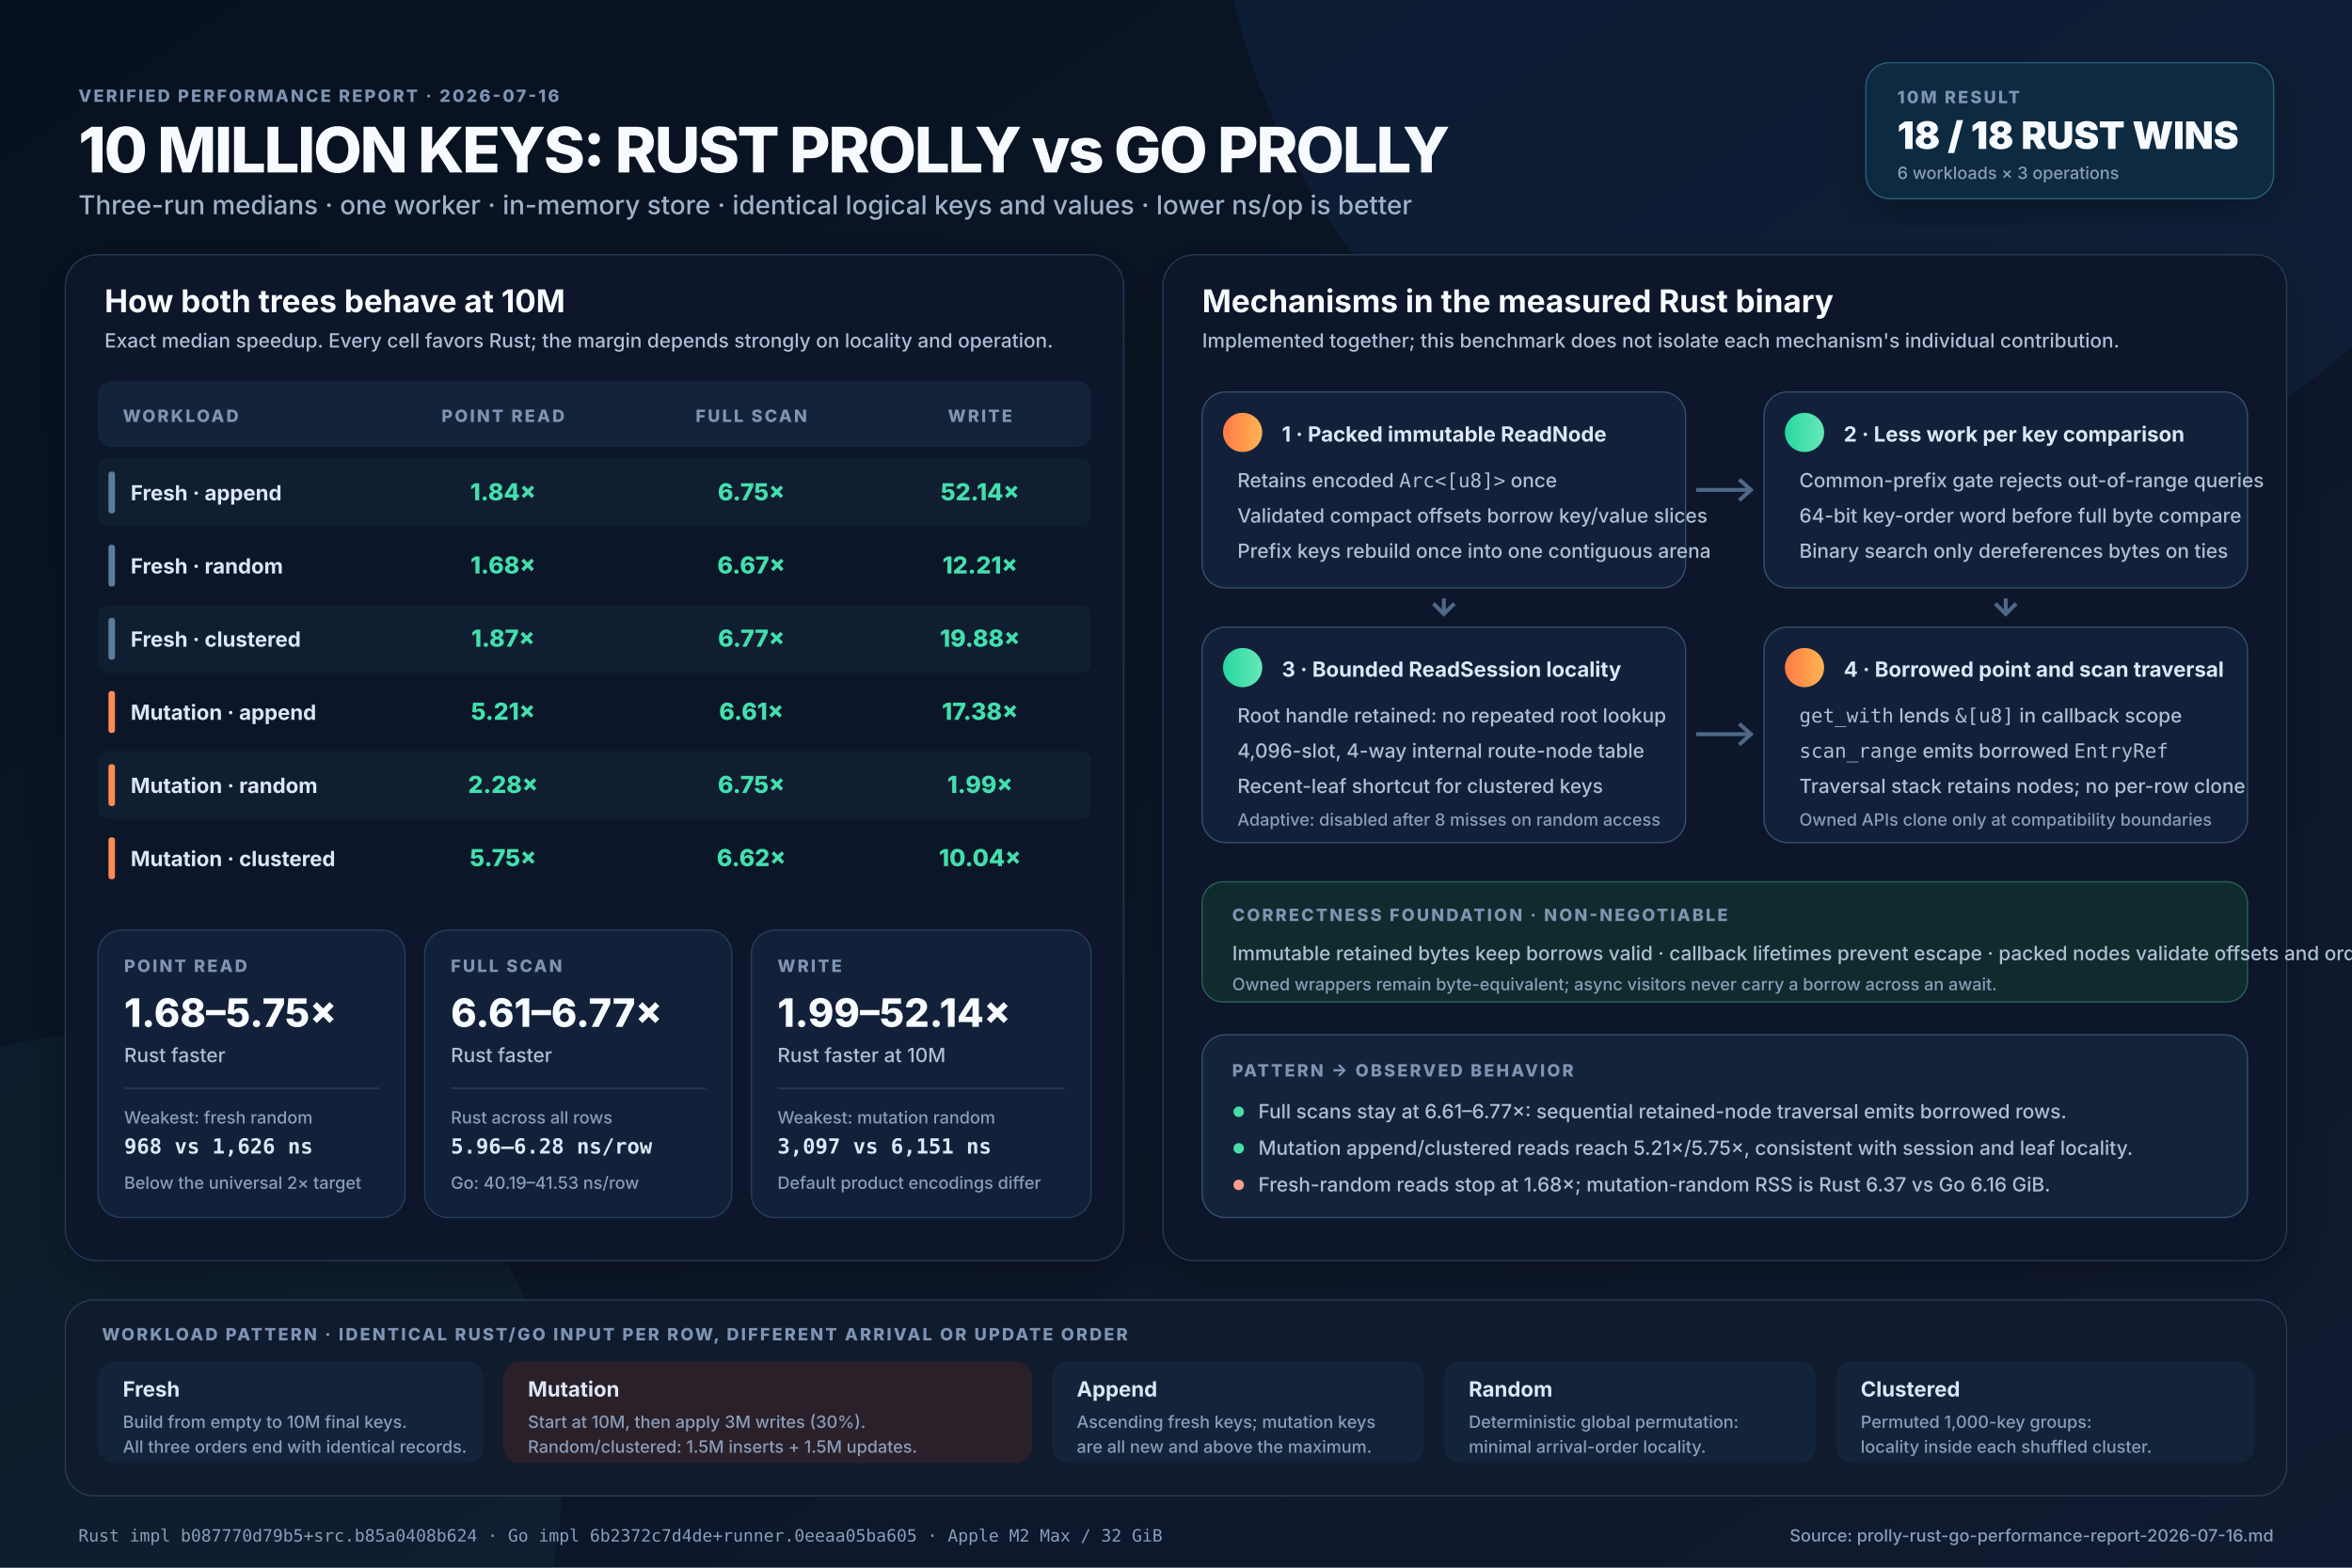
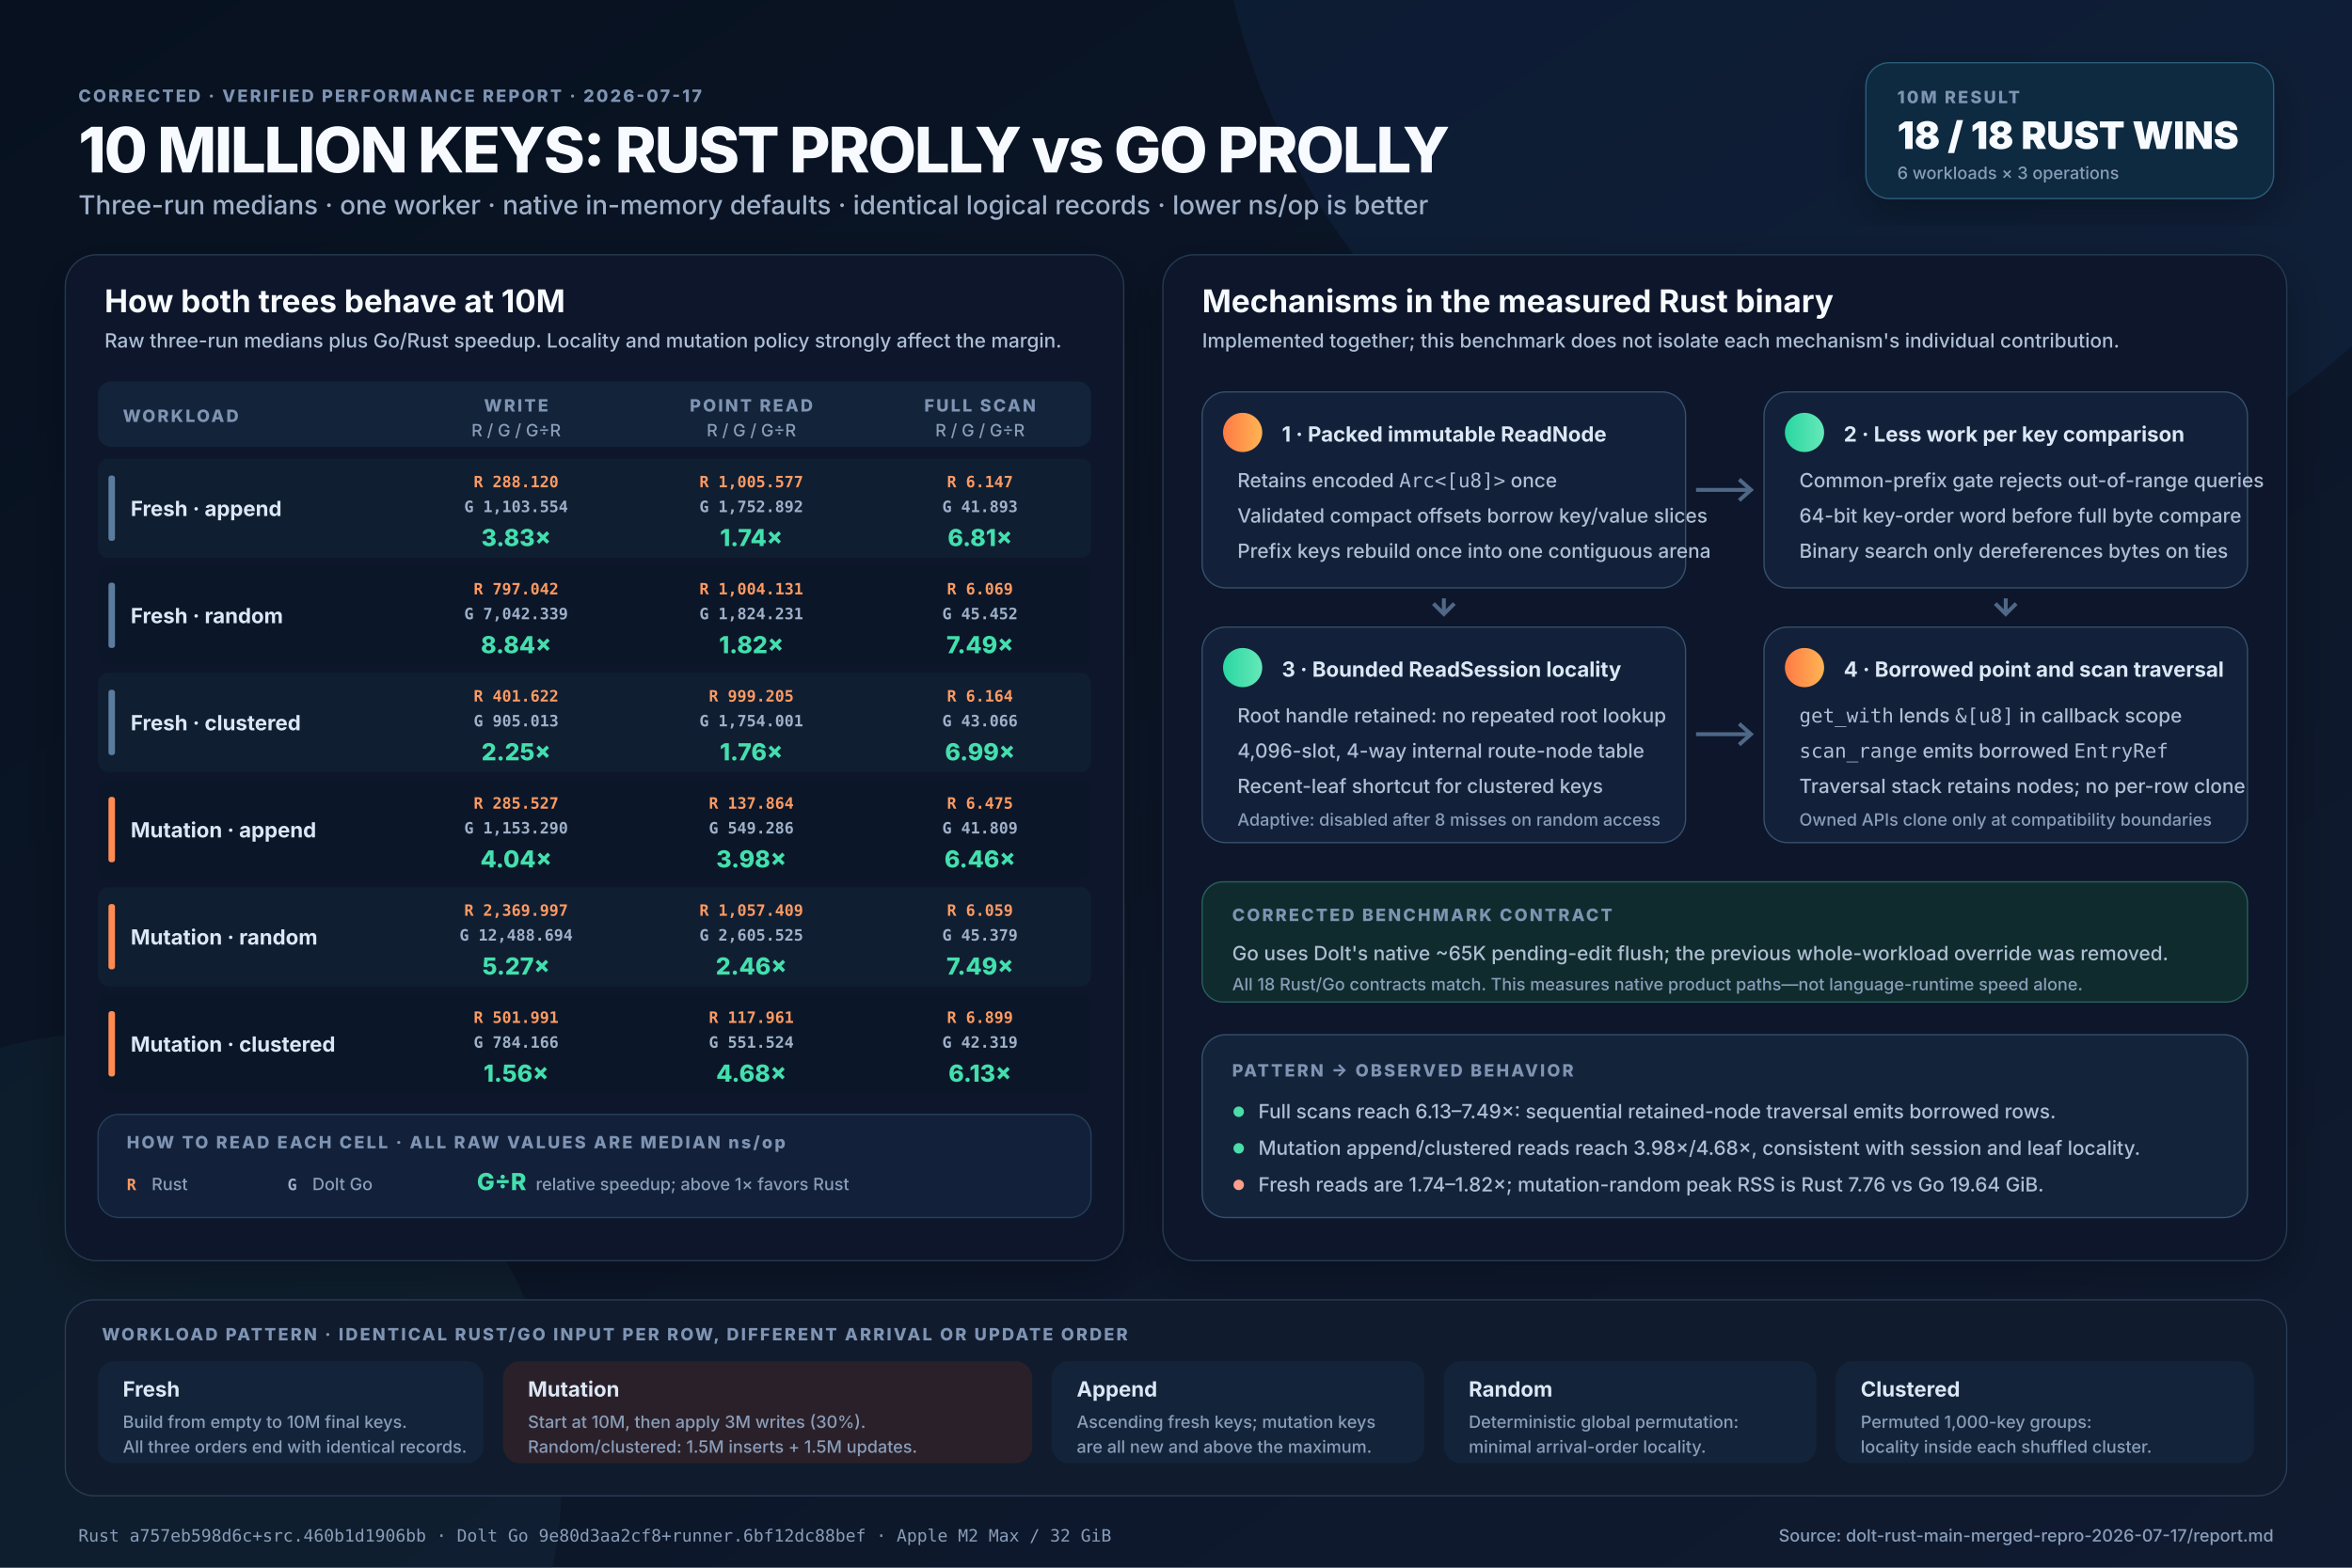
- <svg xmlns="http://www.w3.org/2000/svg" width="1800" height="1200" viewBox="0 0 1800 1200" role="img" aria-labelledby="title desc">
+ <svg xmlns="http://www.w3.org/2000/svg" viewBox="0 0 1800 1200" role="img" aria-labelledby="title desc">
  <defs>
    <linearGradient id="bg" x1="0" y1="0" x2="1" y2="1">
      <stop offset="0" stop-color="#07111f" />
      <stop offset="1" stop-color="#101b31" />
    </linearGradient>
    <linearGradient id="rustGlow" x1="0" y1="0" x2="1" y2="0">
      <stop offset="0" stop-color="#ff7a45" />
      <stop offset="1" stop-color="#ffb454" />
    </linearGradient>
    <linearGradient id="greenGlow" x1="0" y1="0" x2="1" y2="0">
      <stop offset="0" stop-color="#28d7a1" />
      <stop offset="1" stop-color="#67e8b9" />
    </linearGradient>
    <filter id="shadow" x="-20%" y="-20%" width="140%" height="140%">
      <feDropShadow dx="0" dy="12" stdDeviation="18" flood-color="#000" flood-opacity="0.28" />
    </filter>
    <style>
      text { font-family: Inter, -apple-system, BlinkMacSystemFont, "Segoe UI", sans-serif; }
      .title { font-size: 48px; font-weight: 800; letter-spacing: -1.5px; fill: #f7fbff; }
      .subtitle { font-size: 20px; font-weight: 500; fill: #9fb0c9; }
      .section { font-size: 24px; font-weight: 750; fill: #f7fbff; }
      .smallcaps { font-size: 13px; font-weight: 800; letter-spacing: 1.6px; fill: #7f94b3; }
      .label { font-size: 16px; font-weight: 650; fill: #dce7f6; }
      .body { font-size: 15px; font-weight: 500; fill: #aebed3; }
      .tiny { font-size: 13px; font-weight: 500; fill: #899db9; }
      .number { font-size: 30px; font-weight: 800; fill: #f8fbff; }
      .speed { font-size: 18px; font-weight: 800; fill: #43dfad; }
+       .raw-rust { font-size: 12px; font-weight: 700; fill: #ff9a62; }
+       .raw-go { font-size: 12px; font-weight: 650; fill: #9fb0c9; }
      .mono { font-family: "SFMono-Regular", Consolas, monospace; }
    </style>
  </defs>
  <rect width="1800" height="1200" fill="url(#bg)" />
  <circle cx="1450" cy="-120" r="520" fill="#14345b" opacity="0.28" />
  <circle cx="90" cy="1130" r="340" fill="#173c45" opacity="0.20" />
-   <text id="titleText" x="60" y="78" class="smallcaps" fill="#ff9a62">VERIFIED PERFORMANCE REPORT · 2026-07-16</text>
+   <text id="titleText" x="60" y="78" class="smallcaps" fill="#ff9a62">CORRECTED · VERIFIED PERFORMANCE REPORT · 2026-07-17</text>
  <text x="60" y="132" class="title">10 MILLION KEYS: RUST PROLLY vs GO PROLLY</text>
-   <text x="60" y="164" class="subtitle">Three-run medians · one worker · in-memory store · identical logical keys and values · lower ns/op is better</text>
+   <text x="60" y="164" class="subtitle">Three-run medians · one worker · native in-memory defaults · identical logical records · lower ns/op is better</text>
  <g transform="translate(1428 48)" filter="url(#shadow)">
    <rect width="312" height="104" rx="18" fill="#102941" stroke="#2c5d78" />
    <text x="24" y="31" class="smallcaps" fill="#70ebbc">10M RESULT</text>
    <text x="24" y="66" font-size="29" font-weight="850" fill="#f7fbff">18 / 18 RUST WINS</text>
    <text x="24" y="89" class="tiny">6 workloads × 3 operations</text>
  </g>
  <g filter="url(#shadow)">
    <rect x="50" y="195" width="810" height="770" rx="24" fill="#0d192b" stroke="#263850" />
  </g>
  <text x="80" y="239" class="section">How both trees behave at 10M</text>
-   <text x="80" y="266" class="body">Exact median speedup. Every cell favors Rust; the margin depends strongly on locality and operation.</text>
+   <text x="80" y="266" class="body">Raw three-run medians plus Go/Rust speedup. Locality and mutation policy strongly affect the margin.</text>
  <rect x="75" y="292" width="760" height="50" rx="10" fill="#13243a" />
  <text x="94" y="323" class="smallcaps">WORKLOAD</text>
-   <text x="385" y="323" class="smallcaps" text-anchor="middle">POINT READ</text>
-   <text x="575" y="323" class="smallcaps" text-anchor="middle">FULL SCAN</text>
-   <text x="750" y="323" class="smallcaps" text-anchor="middle">WRITE</text>
+   <text x="395" y="315" class="smallcaps" text-anchor="middle">WRITE</text>
+   <text x="395" y="334" class="tiny" text-anchor="middle">R / G / G÷R</text>
+   <text x="575" y="315" class="smallcaps" text-anchor="middle">POINT READ</text>
+   <text x="575" y="334" class="tiny" text-anchor="middle">R / G / G÷R</text>
+   <text x="750" y="315" class="smallcaps" text-anchor="middle">FULL SCAN</text>
+   <text x="750" y="334" class="tiny" text-anchor="middle">R / G / G÷R</text>
  <g>
-     <rect x="75" y="351" width="760" height="52" rx="8" fill="#101e31" />
-     <rect x="75" y="407" width="760" height="52" rx="8" fill="#0b1728" />
-     <rect x="75" y="463" width="760" height="52" rx="8" fill="#101e31" />
-     <rect x="75" y="519" width="760" height="52" rx="8" fill="#0b1728" />
-     <rect x="75" y="575" width="760" height="52" rx="8" fill="#101e31" />
-     <rect x="75" y="631" width="760" height="52" rx="8" fill="#0b1728" />
-     <rect x="83" y="361" width="5" height="32" rx="2" fill="#5b7c9d" />
-     <rect x="83" y="417" width="5" height="32" rx="2" fill="#5b7c9d" />
-     <rect x="83" y="473" width="5" height="32" rx="2" fill="#5b7c9d" />
-     <rect x="83" y="529" width="5" height="32" rx="2" fill="#ff8b52" />
-     <rect x="83" y="585" width="5" height="32" rx="2" fill="#ff8b52" />
-     <rect x="83" y="641" width="5" height="32" rx="2" fill="#ff8b52" />
-     <text x="100" y="383" class="label">Fresh · append</text>
-     <text x="100" y="439" class="label">Fresh · random</text>
-     <text x="100" y="495" class="label">Fresh · clustered</text>
-     <text x="100" y="551" class="label">Mutation · append</text>
-     <text x="100" y="607" class="label">Mutation · random</text>
-     <text x="100" y="663" class="label">Mutation · clustered</text>
-     <text x="385" y="383" class="speed" text-anchor="middle">1.84×</text>
-     <text x="385" y="439" class="speed" text-anchor="middle">1.68×</text>
-     <text x="385" y="495" class="speed" text-anchor="middle">1.87×</text>
-     <text x="385" y="551" class="speed" text-anchor="middle">5.21×</text>
-     <text x="385" y="607" class="speed" text-anchor="middle">2.28×</text>
-     <text x="385" y="663" class="speed" text-anchor="middle">5.75×</text>
-     <text x="575" y="383" class="speed" text-anchor="middle">6.75×</text>
-     <text x="575" y="439" class="speed" text-anchor="middle">6.67×</text>
-     <text x="575" y="495" class="speed" text-anchor="middle">6.77×</text>
-     <text x="575" y="551" class="speed" text-anchor="middle">6.61×</text>
-     <text x="575" y="607" class="speed" text-anchor="middle">6.75×</text>
-     <text x="575" y="663" class="speed" text-anchor="middle">6.62×</text>
-     <text x="750" y="383" class="speed" text-anchor="middle">52.14×</text>
-     <text x="750" y="439" class="speed" text-anchor="middle">12.21×</text>
-     <text x="750" y="495" class="speed" text-anchor="middle">19.88×</text>
-     <text x="750" y="551" class="speed" text-anchor="middle">17.38×</text>
-     <text x="750" y="607" class="speed" text-anchor="middle">1.99×</text>
-     <text x="750" y="663" class="speed" text-anchor="middle">10.04×</text>
-   </g>
-   <g>
-     <rect x="75" y="712" width="235" height="220" rx="18" fill="#122139" stroke="#263e59" />
-     <text x="95" y="744" class="smallcaps">POINT READ</text>
-     <text x="95" y="786" class="number">1.68–5.75×</text>
-     <text x="95" y="813" class="body">Rust faster</text>
-     <line x1="95" y1="833" x2="290" y2="833" stroke="#2a3e57" />
-     <text x="95" y="860" class="tiny">Weakest: fresh random</text>
-     <text x="95" y="883" class="label mono">968 vs 1,626 ns</text>
-     <text x="95" y="910" class="tiny">Below the universal 2× target</text>
-     <rect x="325" y="712" width="235" height="220" rx="18" fill="#122139" stroke="#263e59" />
-     <text x="345" y="744" class="smallcaps">FULL SCAN</text>
-     <text x="345" y="786" class="number">6.61–6.77×</text>
-     <text x="345" y="813" class="body">Rust faster</text>
-     <line x1="345" y1="833" x2="540" y2="833" stroke="#2a3e57" />
-     <text x="345" y="860" class="tiny">Rust across all rows</text>
-     <text x="345" y="883" class="label mono">5.96–6.28 ns/row</text>
-     <text x="345" y="910" class="tiny">Go: 40.19–41.53 ns/row</text>
-     <rect x="575" y="712" width="260" height="220" rx="18" fill="#122139" stroke="#263e59" />
-     <text x="595" y="744" class="smallcaps">WRITE</text>
-     <text x="595" y="786" class="number">1.99–52.14×</text>
-     <text x="595" y="813" class="body">Rust faster at 10M</text>
-     <line x1="595" y1="833" x2="815" y2="833" stroke="#2a3e57" />
-     <text x="595" y="860" class="tiny">Weakest: mutation random</text>
-     <text x="595" y="883" class="label mono">3,097 vs 6,151 ns</text>
-     <text x="595" y="910" class="tiny">Default product encodings differ</text>
-   </g>
+     <rect x="75" y="351" width="760" height="76" rx="8" fill="#101e31" />
+     <rect x="75" y="433" width="760" height="76" rx="8" fill="#0b1728" />
+     <rect x="75" y="515" width="760" height="76" rx="8" fill="#101e31" />
+     <rect x="75" y="597" width="760" height="76" rx="8" fill="#0b1728" />
+     <rect x="75" y="679" width="760" height="76" rx="8" fill="#101e31" />
+     <rect x="75" y="761" width="760" height="76" rx="8" fill="#0b1728" />
+     <rect x="83" y="364" width="5" height="50" rx="2" fill="#5b7c9d" />
+     <rect x="83" y="446" width="5" height="50" rx="2" fill="#5b7c9d" />
+     <rect x="83" y="528" width="5" height="50" rx="2" fill="#5b7c9d" />
+     <rect x="83" y="610" width="5" height="50" rx="2" fill="#ff8b52" />
+     <rect x="83" y="692" width="5" height="50" rx="2" fill="#ff8b52" />
+     <rect x="83" y="774" width="5" height="50" rx="2" fill="#ff8b52" />
+     <text x="100" y="395" class="label">Fresh · append</text>
+     <text x="100" y="477" class="label">Fresh · random</text>
+     <text x="100" y="559" class="label">Fresh · clustered</text>
+     <text x="100" y="641" class="label">Mutation · append</text>
+     <text x="100" y="723" class="label">Mutation · random</text>
+     <text x="100" y="805" class="label">Mutation · clustered</text>
+     <text x="395" y="373" class="raw-rust mono" text-anchor="middle">R 288.120</text>
+     <text x="395" y="392" class="raw-go mono" text-anchor="middle">G 1,103.554</text>
+     <text x="395" y="418" class="speed" text-anchor="middle">3.83×</text>
+     <text x="575" y="373" class="raw-rust mono" text-anchor="middle">R 1,005.577</text>
+     <text x="575" y="392" class="raw-go mono" text-anchor="middle">G 1,752.892</text>
+     <text x="575" y="418" class="speed" text-anchor="middle">1.74×</text>
+     <text x="750" y="373" class="raw-rust mono" text-anchor="middle">R 6.147</text>
+     <text x="750" y="392" class="raw-go mono" text-anchor="middle">G 41.893</text>
+     <text x="750" y="418" class="speed" text-anchor="middle">6.81×</text>
+     <text x="395" y="455" class="raw-rust mono" text-anchor="middle">R 797.042</text>
+     <text x="395" y="474" class="raw-go mono" text-anchor="middle">G 7,042.339</text>
+     <text x="395" y="500" class="speed" text-anchor="middle">8.84×</text>
+     <text x="575" y="455" class="raw-rust mono" text-anchor="middle">R 1,004.131</text>
+     <text x="575" y="474" class="raw-go mono" text-anchor="middle">G 1,824.231</text>
+     <text x="575" y="500" class="speed" text-anchor="middle">1.82×</text>
+     <text x="750" y="455" class="raw-rust mono" text-anchor="middle">R 6.069</text>
+     <text x="750" y="474" class="raw-go mono" text-anchor="middle">G 45.452</text>
+     <text x="750" y="500" class="speed" text-anchor="middle">7.49×</text>
+     <text x="395" y="537" class="raw-rust mono" text-anchor="middle">R 401.622</text>
+     <text x="395" y="556" class="raw-go mono" text-anchor="middle">G 905.013</text>
+     <text x="395" y="582" class="speed" text-anchor="middle">2.25×</text>
+     <text x="575" y="537" class="raw-rust mono" text-anchor="middle">R 999.205</text>
+     <text x="575" y="556" class="raw-go mono" text-anchor="middle">G 1,754.001</text>
+     <text x="575" y="582" class="speed" text-anchor="middle">1.76×</text>
+     <text x="750" y="537" class="raw-rust mono" text-anchor="middle">R 6.164</text>
+     <text x="750" y="556" class="raw-go mono" text-anchor="middle">G 43.066</text>
+     <text x="750" y="582" class="speed" text-anchor="middle">6.99×</text>
+     <text x="395" y="619" class="raw-rust mono" text-anchor="middle">R 285.527</text>
+     <text x="395" y="638" class="raw-go mono" text-anchor="middle">G 1,153.290</text>
+     <text x="395" y="664" class="speed" text-anchor="middle">4.04×</text>
+     <text x="575" y="619" class="raw-rust mono" text-anchor="middle">R 137.864</text>
+     <text x="575" y="638" class="raw-go mono" text-anchor="middle">G 549.286</text>
+     <text x="575" y="664" class="speed" text-anchor="middle">3.98×</text>
+     <text x="750" y="619" class="raw-rust mono" text-anchor="middle">R 6.475</text>
+     <text x="750" y="638" class="raw-go mono" text-anchor="middle">G 41.809</text>
+     <text x="750" y="664" class="speed" text-anchor="middle">6.46×</text>
+     <text x="395" y="701" class="raw-rust mono" text-anchor="middle">R 2,369.997</text>
+     <text x="395" y="720" class="raw-go mono" text-anchor="middle">G 12,488.694</text>
+     <text x="395" y="746" class="speed" text-anchor="middle">5.27×</text>
+     <text x="575" y="701" class="raw-rust mono" text-anchor="middle">R 1,057.409</text>
+     <text x="575" y="720" class="raw-go mono" text-anchor="middle">G 2,605.525</text>
+     <text x="575" y="746" class="speed" text-anchor="middle">2.46×</text>
+     <text x="750" y="701" class="raw-rust mono" text-anchor="middle">R 6.059</text>
+     <text x="750" y="720" class="raw-go mono" text-anchor="middle">G 45.379</text>
+     <text x="750" y="746" class="speed" text-anchor="middle">7.49×</text>
+     <text x="395" y="783" class="raw-rust mono" text-anchor="middle">R 501.991</text>
+     <text x="395" y="802" class="raw-go mono" text-anchor="middle">G 784.166</text>
+     <text x="395" y="828" class="speed" text-anchor="middle">1.56×</text>
+     <text x="575" y="783" class="raw-rust mono" text-anchor="middle">R 117.961</text>
+     <text x="575" y="802" class="raw-go mono" text-anchor="middle">G 551.524</text>
+     <text x="575" y="828" class="speed" text-anchor="middle">4.68×</text>
+     <text x="750" y="783" class="raw-rust mono" text-anchor="middle">R 6.899</text>
+     <text x="750" y="802" class="raw-go mono" text-anchor="middle">G 42.319</text>
+     <text x="750" y="828" class="speed" text-anchor="middle">6.13×</text>
+   </g>
+   <rect x="75" y="853" width="760" height="79" rx="16" fill="#122139" stroke="#263e59" />
+   <text x="97" y="879" class="smallcaps">HOW TO READ EACH CELL · ALL RAW VALUES ARE MEDIAN ns/op</text>
+   <text x="97" y="911" class="raw-rust mono">R</text>
+   <text x="116" y="911" class="tiny">Rust</text>
+   <text x="220" y="911" class="raw-go mono">G</text>
+   <text x="239" y="911" class="tiny">Dolt Go</text>
+   <text x="365" y="911" class="speed">G÷R</text>
+   <text x="410" y="911" class="tiny">relative speedup; above 1× favors Rust</text>
  <g filter="url(#shadow)">
    <rect x="890" y="195" width="860" height="770" rx="24" fill="#0d192b" stroke="#263850" />
  </g>
  <text x="920" y="239" class="section">Mechanisms in the measured Rust binary</text>
  <text x="920" y="266" class="body">Implemented together; this benchmark does not isolate each mechanism's individual contribution.</text>
  <g>
    <rect x="920" y="300" width="370" height="150" rx="18" fill="#122139" stroke="#36506e" />
    <circle cx="951" cy="331" r="15" fill="url(#rustGlow)" />
    <text x="981" y="338" class="label">1 · Packed immutable ReadNode</text>
    <text x="947" y="373" class="body">Retains encoded <tspan class="mono">Arc&lt;[u8]&gt;</tspan> once</text>
    <text x="947" y="400" class="body">Validated compact offsets borrow key/value slices</text>
    <text x="947" y="427" class="body">Prefix keys rebuild once into one contiguous arena</text>
    <rect x="1350" y="300" width="370" height="150" rx="18" fill="#122139" stroke="#36506e" />
    <circle cx="1381" cy="331" r="15" fill="url(#greenGlow)" />
    <text x="1411" y="338" class="label">2 · Less work per key comparison</text>
    <text x="1377" y="373" class="body">Common-prefix gate rejects out-of-range queries</text>
    <text x="1377" y="400" class="body">64-bit key-order word before full byte compare</text>
    <text x="1377" y="427" class="body">Binary search only dereferences bytes on ties</text>
    <path d="M1298 375 L1340 375" stroke="#4f6887" stroke-width="3" />
    <path d="M1331 367 L1340 375 L1331 383" fill="none" stroke="#4f6887" stroke-width="3" />
    <rect x="920" y="480" width="370" height="165" rx="18" fill="#122139" stroke="#36506e" />
    <circle cx="951" cy="511" r="15" fill="url(#greenGlow)" />
    <text x="981" y="518" class="label">3 · Bounded ReadSession locality</text>
    <text x="947" y="553" class="body">Root handle retained: no repeated root lookup</text>
    <text x="947" y="580" class="body">4,096-slot, 4-way internal route-node table</text>
    <text x="947" y="607" class="body">Recent-leaf shortcut for clustered keys</text>
    <text x="947" y="632" class="tiny">Adaptive: disabled after 8 misses on random access</text>
    <rect x="1350" y="480" width="370" height="165" rx="18" fill="#122139" stroke="#36506e" />
    <circle cx="1381" cy="511" r="15" fill="url(#rustGlow)" />
    <text x="1411" y="518" class="label">4 · Borrowed point and scan traversal</text>
    <text x="1377" y="553" class="body">
      <tspan class="mono">get_with</tspan> lends <tspan class="mono">&amp;[u8]</tspan> in callback scope</text>
    <text x="1377" y="580" class="body">
      <tspan class="mono">scan_range</tspan> emits borrowed <tspan class="mono">EntryRef</tspan>
    </text>
    <text x="1377" y="607" class="body">Traversal stack retains nodes; no per-row clone</text>
    <text x="1377" y="632" class="tiny">Owned APIs clone only at compatibility boundaries</text>
    <path d="M1298 562 L1340 562" stroke="#4f6887" stroke-width="3" />
    <path d="M1331 554 L1340 562 L1331 570" fill="none" stroke="#4f6887" stroke-width="3" />
    <path d="M1105 458 L1105 470" stroke="#4f6887" stroke-width="3" />
    <path d="M1097 462 L1105 470 L1113 462" fill="none" stroke="#4f6887" stroke-width="3" />
    <path d="M1535 458 L1535 470" stroke="#4f6887" stroke-width="3" />
    <path d="M1527 462 L1535 470 L1543 462" fill="none" stroke="#4f6887" stroke-width="3" />
  </g>
  <rect x="920" y="675" width="800" height="92" rx="16" fill="#102b2d" stroke="#28605a" />
-   <text x="943" y="705" class="smallcaps" fill="#6ce9bb">CORRECTNESS FOUNDATION · NON-NEGOTIABLE</text>
-   <text x="943" y="735" class="body" fill="#c9eee2">Immutable retained bytes keep borrows valid · callback lifetimes prevent escape · packed nodes validate offsets and ordering</text>
-   <text x="943" y="758" class="tiny">Owned wrappers remain byte-equivalent; async visitors never carry a borrow across an await.</text>
+   <text x="943" y="705" class="smallcaps" fill="#6ce9bb">CORRECTED BENCHMARK CONTRACT</text>
+   <text x="943" y="735" class="body" fill="#c9eee2">Go uses Dolt's native ~65K pending-edit flush; the previous whole-workload override was removed.</text>
+   <text x="943" y="758" class="tiny">All 18 Rust/Go contracts match. This measures native product paths—not language-runtime speed alone.</text>
  <rect x="920" y="792" width="800" height="140" rx="18" fill="#13243a" stroke="#36506e" />
  <text x="943" y="824" class="smallcaps" fill="#8fb4dc">PATTERN → OBSERVED BEHAVIOR</text>
  <circle cx="948" cy="851" r="4" fill="#4bdda9" />
-   <text x="963" y="856" class="body">Full scans stay at 6.61–6.77×: sequential retained-node traversal emits borrowed rows.</text>
+   <text x="963" y="856" class="body">Full scans reach 6.13–7.49×: sequential retained-node traversal emits borrowed rows.</text>
  <circle cx="948" cy="879" r="4" fill="#4bdda9" />
-   <text x="963" y="884" class="body">Mutation append/clustered reads reach 5.21×/5.75×, consistent with session and leaf locality.</text>
+   <text x="963" y="884" class="body">Mutation append/clustered reads reach 3.98×/4.68×, consistent with session and leaf locality.</text>
  <circle cx="948" cy="907" r="4" fill="#ff9e8c" />
-   <text x="963" y="912" class="body">Fresh-random reads stop at 1.68×; mutation-random RSS is Rust 6.37 vs Go 6.16 GiB.</text>
+   <text x="963" y="912" class="body">Fresh reads are 1.74–1.82×; mutation-random peak RSS is Rust 7.76 vs Go 19.64 GiB.</text>
  <rect x="50" y="995" width="1700" height="150" rx="22" fill="#101b2e" stroke="#2a3b54" />
  <text x="78" y="1026" class="smallcaps">WORKLOAD PATTERN · IDENTICAL RUST/GO INPUT PER ROW, DIFFERENT ARRIVAL OR UPDATE ORDER</text>
  <rect x="75" y="1042" width="295" height="78" rx="13" fill="#13243a" />
  <text x="94" y="1069" class="label">Fresh</text>
  <text x="94" y="1093" class="tiny">Build from empty to 10M final keys.</text>
  <text x="94" y="1112" class="tiny">All three orders end with identical records.</text>
  <rect x="385" y="1042" width="405" height="78" rx="13" fill="#2a2029" />
  <text x="404" y="1069" class="label">Mutation</text>
  <text x="404" y="1093" class="tiny">Start at 10M, then apply 3M writes (30%).</text>
  <text x="404" y="1112" class="tiny">Random/clustered: 1.5M inserts + 1.5M updates.</text>
  <rect x="805" y="1042" width="285" height="78" rx="13" fill="#13243a" />
  <text x="824" y="1069" class="label">Append</text>
  <text x="824" y="1093" class="tiny">Ascending fresh keys; mutation keys</text>
  <text x="824" y="1112" class="tiny">are all new and above the maximum.</text>
  <rect x="1105" y="1042" width="285" height="78" rx="13" fill="#13243a" />
  <text x="1124" y="1069" class="label">Random</text>
  <text x="1124" y="1093" class="tiny">Deterministic global permutation:</text>
  <text x="1124" y="1112" class="tiny">minimal arrival-order locality.</text>
  <rect x="1405" y="1042" width="320" height="78" rx="13" fill="#13243a" />
  <text x="1424" y="1069" class="label">Clustered</text>
  <text x="1424" y="1093" class="tiny">Permuted 1,000-key groups:</text>
  <text x="1424" y="1112" class="tiny">locality inside each shuffled cluster.</text>
-   <text x="60" y="1180" class="tiny mono">Rust impl b087770d79b5+src.b85a0408b624 · Go impl 6b2372c7d4de+runner.0eeaa05ba605 · Apple M2 Max / 32 GiB</text>
-   <text x="1740" y="1180" class="tiny" text-anchor="end">Source: prolly-rust-go-performance-report-2026-07-16.md</text>
+   <text x="60" y="1180" class="tiny mono">Rust a757eb598d6c+src.460b1d1906bb · Dolt Go 9e80d3aa2cf8+runner.6bf12dc88bef · Apple M2 Max / 32 GiB</text>
+   <text x="1740" y="1180" class="tiny" text-anchor="end">Source: dolt-rust-main-merged-repro-2026-07-17/report.md</text>
</svg>
